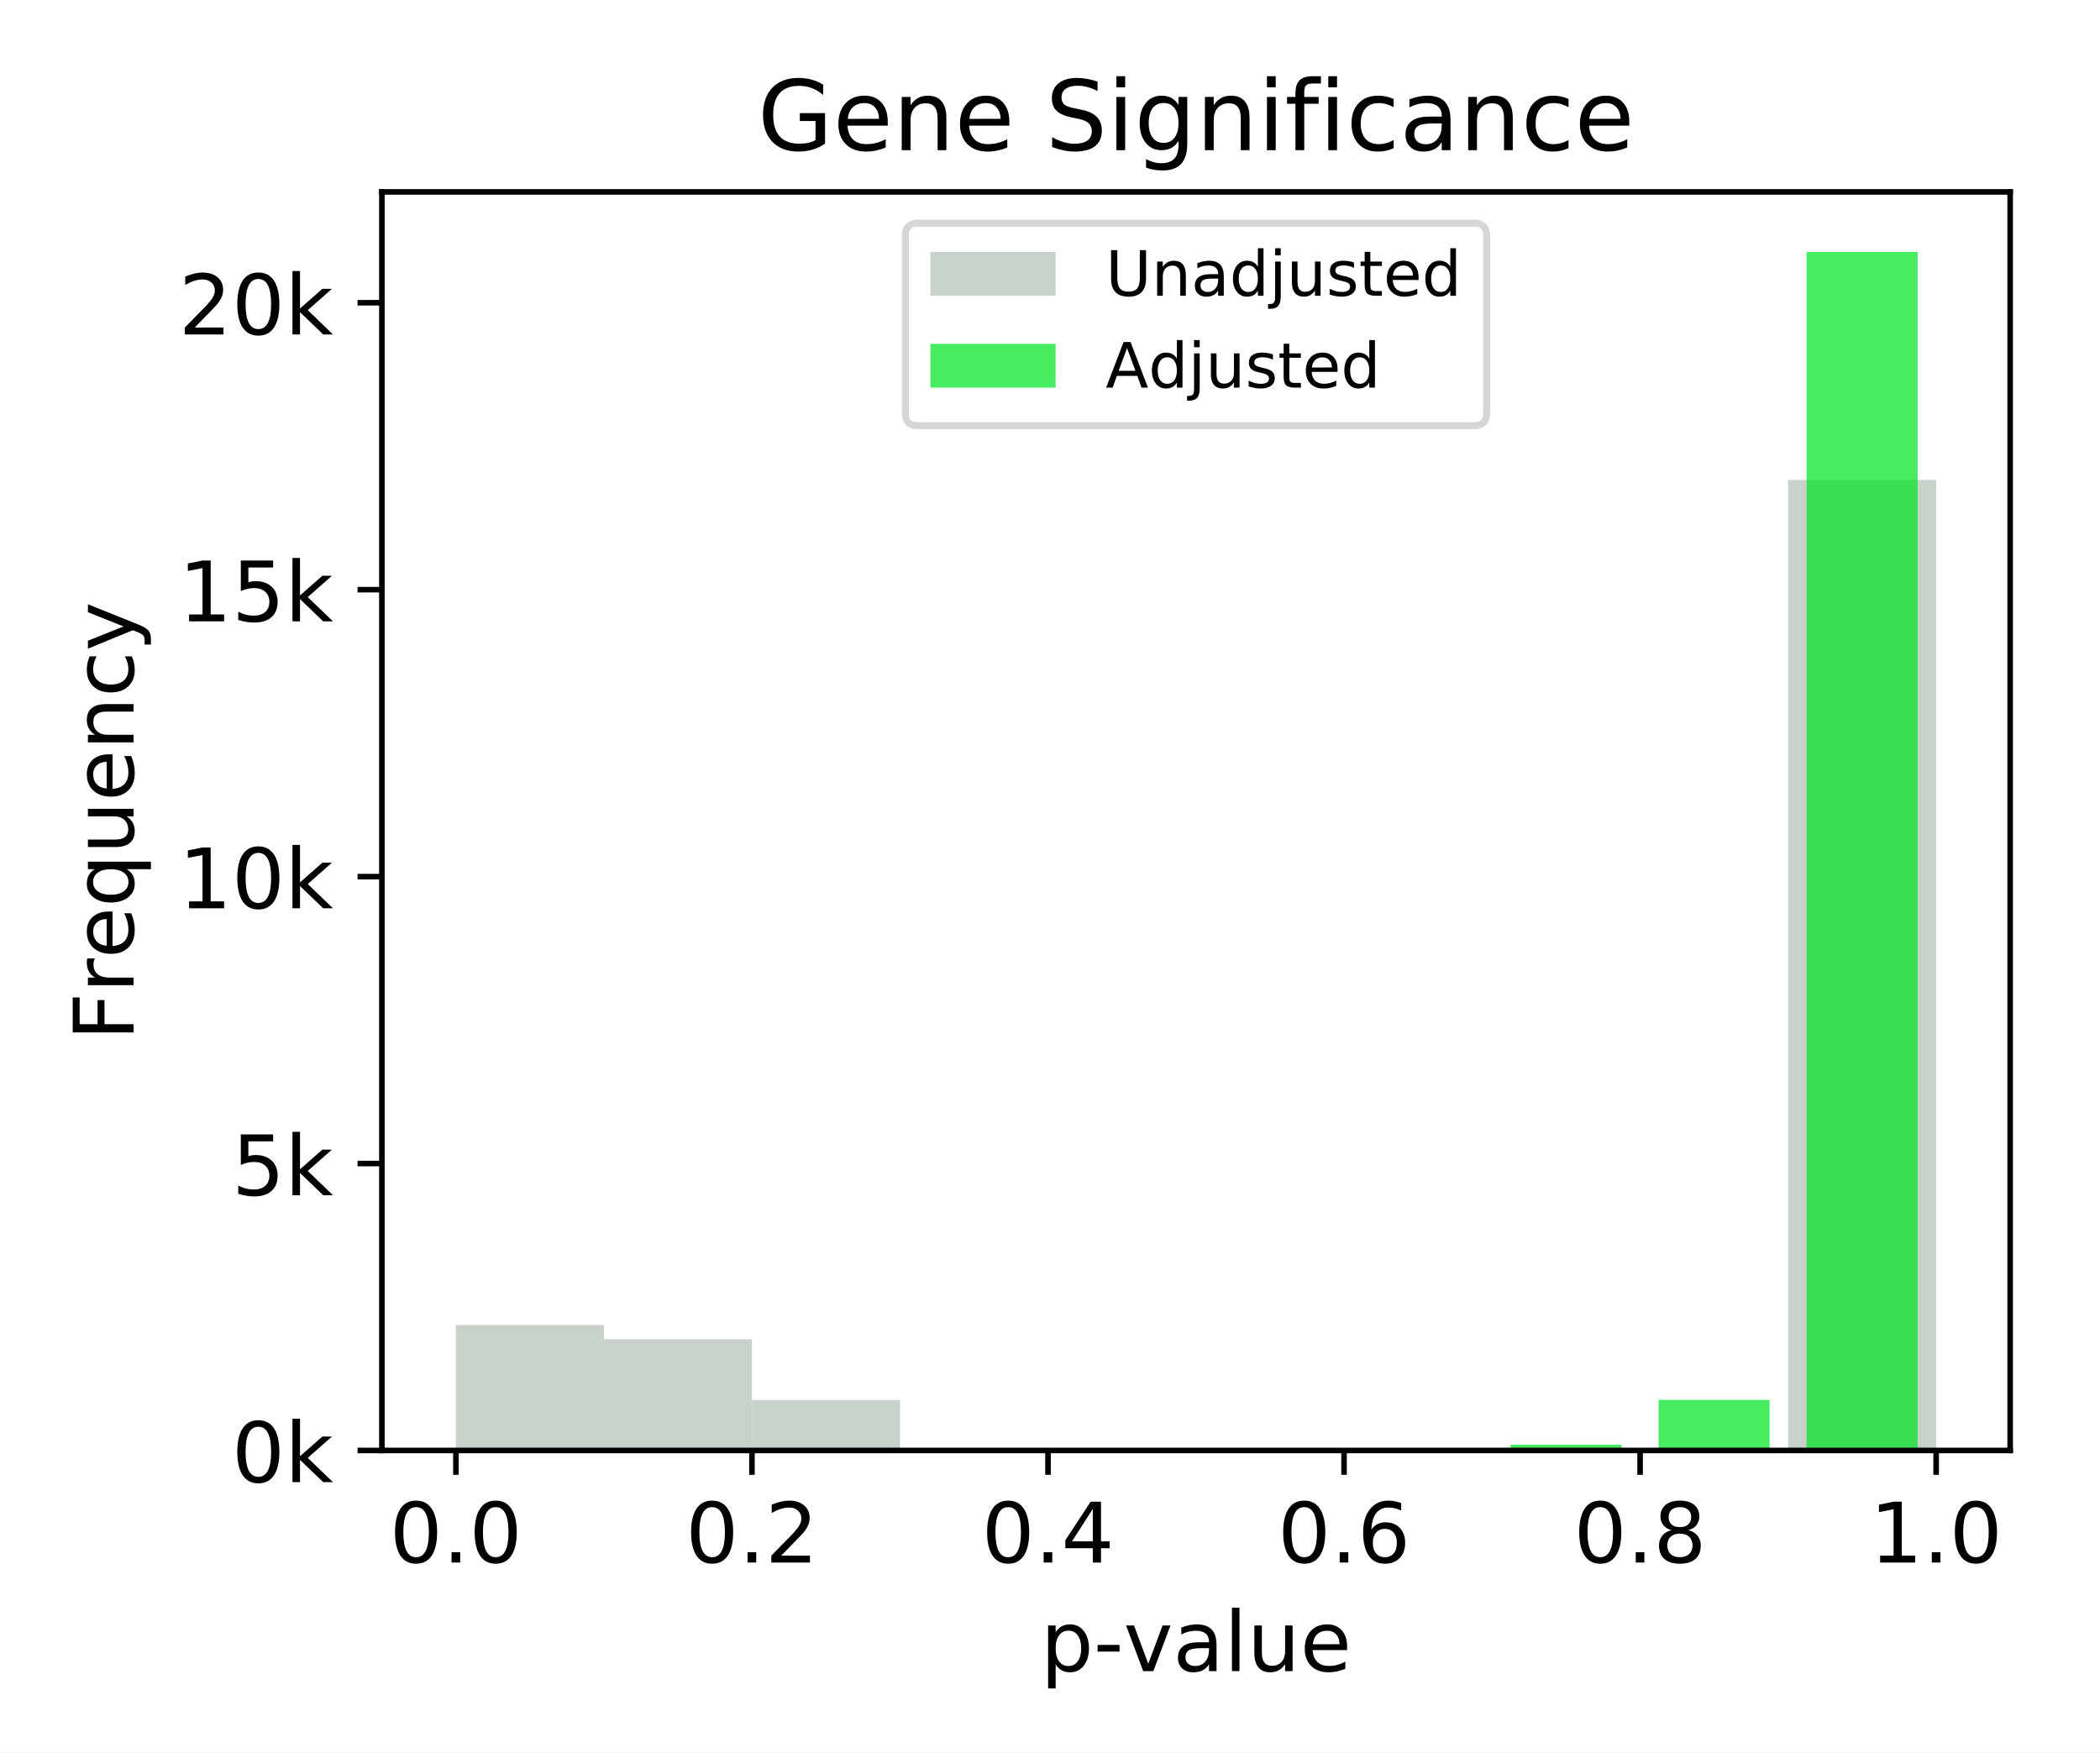
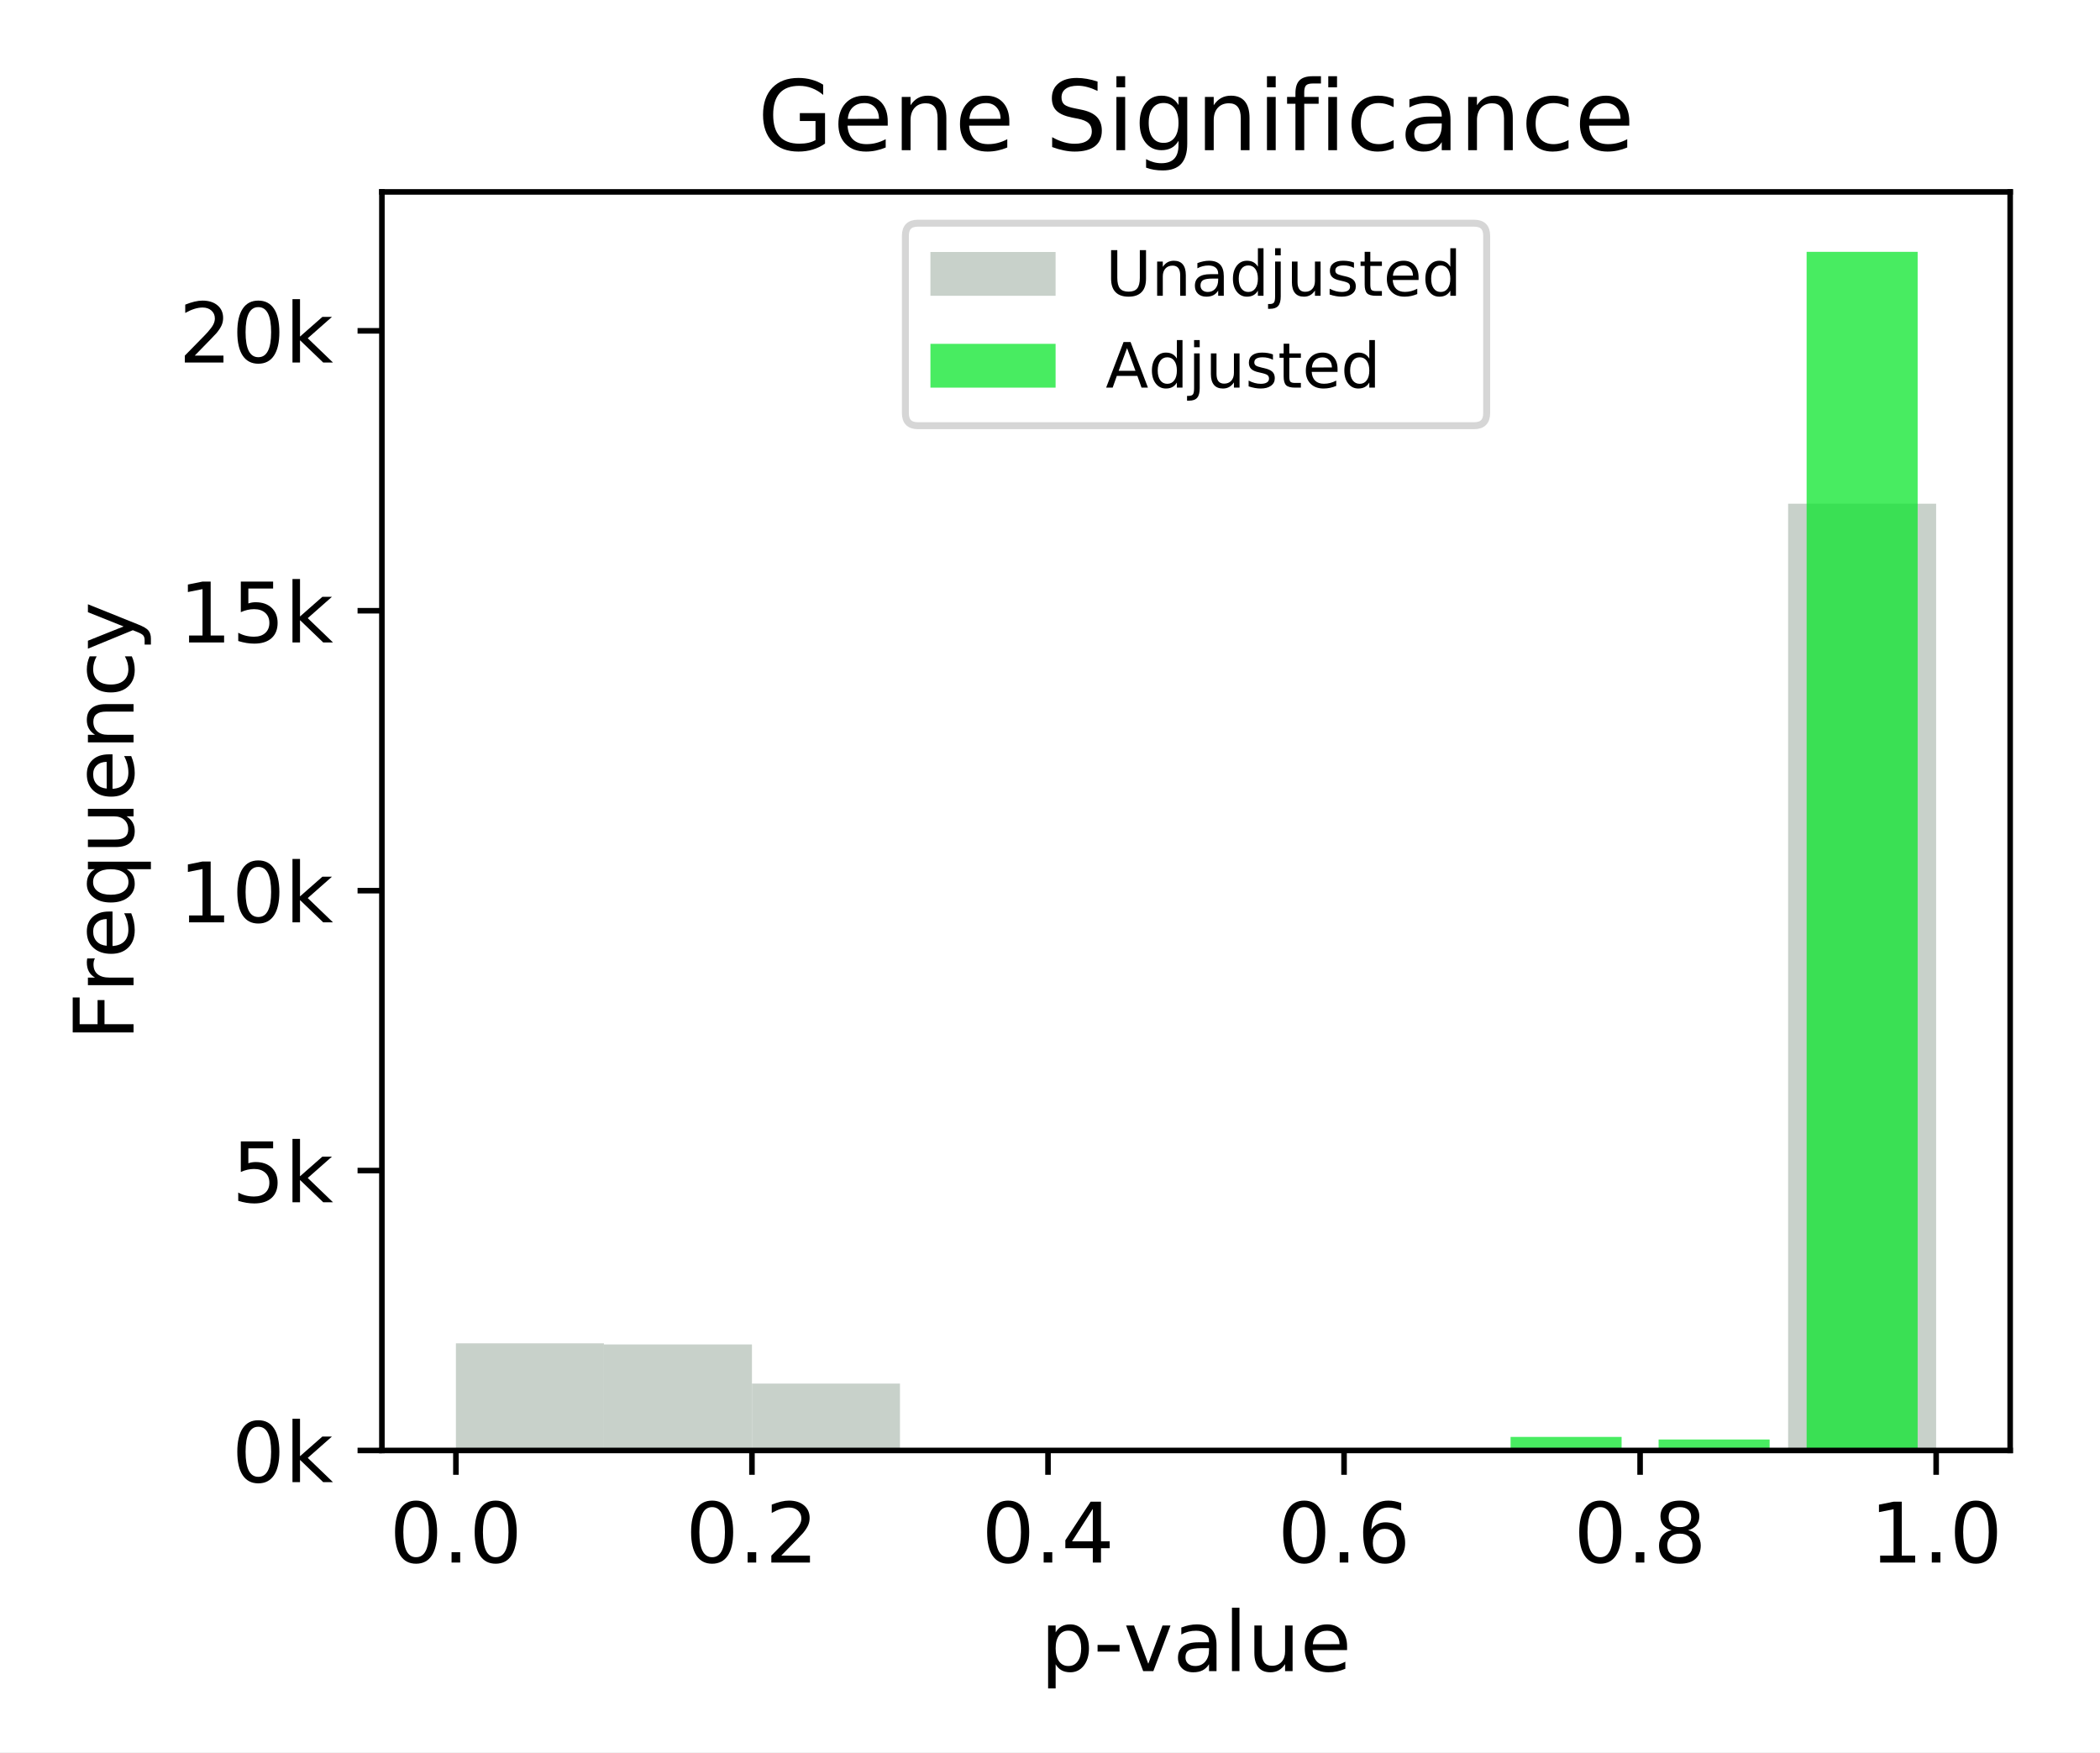
<svg xmlns="http://www.w3.org/2000/svg" xmlns:xlink="http://www.w3.org/1999/xlink" height="252pt" version="1.1" viewBox="0 0 302 252" width="302pt">
  <defs>
    <style type="text/css">
*{stroke-linecap:butt;stroke-linejoin:round;}
  </style>
  </defs>
  <g id="figure_1">
    <g id="patch_1">
      <path d="M 0 252  L 302.4 252  L 302.4 0  L 0 0  z " style="fill:#ffffff;" />
    </g>
    <g id="axes_1">
      <g id="patch_2">
        <path d="M 54.92 208.6  L 289.08 208.6  L 289.08 27.6  L 54.92 27.6  z " style="fill:#ffffff;" />
      </g>
      <g id="patch_3">
-         <path clip-path="url(#pcbbb33a0a8)" d="M 65.564 208.6  L 86.851 208.6  L 86.851 190.551  L 65.564 190.551  z " style="fill:#c8d1ca;" />
+         <path clip-path="url(#pecc62c77d8)" d="M 65.564 208.6  L 86.851 208.6  L 86.851 193.19  L 65.564 193.19  z " style="fill:#c8d1ca;" />
      </g>
      <g id="patch_4">
-         <path clip-path="url(#pcbbb33a0a8)" d="M 86.851 208.6  L 108.138 208.6  L 108.138 192.614  L 86.851 192.614  z " style="fill:#c8d1ca;" />
+         <path clip-path="url(#pecc62c77d8)" d="M 86.851 208.6  L 108.138 208.6  L 108.138 193.351  L 86.851 193.351  z " style="fill:#c8d1ca;" />
      </g>
      <g id="patch_5">
-         <path clip-path="url(#pcbbb33a0a8)" d="M 108.138 208.6  L 129.425 208.6  L 129.425 201.346  L 108.138 201.346  z " style="fill:#c8d1ca;" />
+         <path clip-path="url(#pecc62c77d8)" d="M 108.138 208.6  L 129.425 208.6  L 129.425 198.979  L 108.138 198.979  z " style="fill:#c8d1ca;" />
      </g>
      <g id="patch_6">
-         <path clip-path="url(#pcbbb33a0a8)" d="M 129.425 208.6  L 150.713 208.6  L 150.713 208.6  L 129.425 208.6  z " style="fill:#c8d1ca;" />
+         <path clip-path="url(#pecc62c77d8)" d="M 129.425 208.6  L 150.713 208.6  L 150.713 208.6  L 129.425 208.6  z " style="fill:#c8d1ca;" />
      </g>
      <g id="patch_7">
-         <path clip-path="url(#pcbbb33a0a8)" d="M 150.713 208.6  L 172 208.6  L 172 208.6  L 150.713 208.6  z " style="fill:#c8d1ca;" />
+         <path clip-path="url(#pecc62c77d8)" d="M 150.713 208.6  L 172 208.6  L 172 208.6  L 150.713 208.6  z " style="fill:#c8d1ca;" />
      </g>
      <g id="patch_8">
-         <path clip-path="url(#pcbbb33a0a8)" d="M 172 208.6  L 193.287 208.6  L 193.287 208.6  L 172 208.6  z " style="fill:#c8d1ca;" />
+         <path clip-path="url(#pecc62c77d8)" d="M 172 208.6  L 193.287 208.6  L 193.287 208.6  L 172 208.6  z " style="fill:#c8d1ca;" />
      </g>
      <g id="patch_9">
-         <path clip-path="url(#pcbbb33a0a8)" d="M 193.287 208.6  L 214.575 208.6  L 214.575 208.6  L 193.287 208.6  z " style="fill:#c8d1ca;" />
+         <path clip-path="url(#pecc62c77d8)" d="M 193.287 208.6  L 214.575 208.6  L 214.575 208.6  L 193.287 208.6  z " style="fill:#c8d1ca;" />
      </g>
      <g id="patch_10">
-         <path clip-path="url(#pcbbb33a0a8)" d="M 214.575 208.6  L 235.862 208.6  L 235.862 208.6  L 214.575 208.6  z " style="fill:#c8d1ca;" />
+         <path clip-path="url(#pecc62c77d8)" d="M 214.575 208.6  L 235.862 208.6  L 235.862 208.6  L 214.575 208.6  z " style="fill:#c8d1ca;" />
      </g>
      <g id="patch_11">
-         <path clip-path="url(#pcbbb33a0a8)" d="M 235.862 208.6  L 257.149 208.6  L 257.149 208.6  L 235.862 208.6  z " style="fill:#c8d1ca;" />
+         <path clip-path="url(#pecc62c77d8)" d="M 235.862 208.6  L 257.149 208.6  L 257.149 208.6  L 235.862 208.6  z " style="fill:#c8d1ca;" />
      </g>
      <g id="patch_12">
-         <path clip-path="url(#pcbbb33a0a8)" d="M 257.149 208.6  L 278.436 208.6  L 278.436 69.025  L 257.149 69.025  z " style="fill:#c8d1ca;" />
+         <path clip-path="url(#pecc62c77d8)" d="M 257.149 208.6  L 278.436 208.6  L 278.436 72.441  L 257.149 72.441  z " style="fill:#c8d1ca;" />
      </g>
      <g id="patch_13">
-         <path clip-path="url(#pcbbb33a0a8)" d="M 68.225 208.6  L 84.19 208.6  L 84.19 208.377  L 68.225 208.377  z " style="fill:#0be52c;opacity:0.75;" />
+         <path clip-path="url(#pecc62c77d8)" d="M 68.225 208.6  L 84.19 208.6  L 84.19 208.326  L 68.225 208.326  z " style="fill:#0be52c;opacity:0.75;" />
      </g>
      <g id="patch_14">
-         <path clip-path="url(#pcbbb33a0a8)" d="M 89.512 208.6  L 105.477 208.6  L 105.477 208.6  L 89.512 208.6  z " style="fill:#0be52c;opacity:0.75;" />
+         <path clip-path="url(#pecc62c77d8)" d="M 89.512 208.6  L 105.477 208.6  L 105.477 208.6  L 89.512 208.6  z " style="fill:#0be52c;opacity:0.75;" />
      </g>
      <g id="patch_15">
-         <path clip-path="url(#pcbbb33a0a8)" d="M 110.799 208.6  L 126.765 208.6  L 126.765 208.6  L 110.799 208.6  z " style="fill:#0be52c;opacity:0.75;" />
+         <path clip-path="url(#pecc62c77d8)" d="M 110.799 208.6  L 126.765 208.6  L 126.765 208.6  L 110.799 208.6  z " style="fill:#0be52c;opacity:0.75;" />
      </g>
      <g id="patch_16">
-         <path clip-path="url(#pcbbb33a0a8)" d="M 132.086 208.6  L 148.052 208.6  L 148.052 208.6  L 132.086 208.6  z " style="fill:#0be52c;opacity:0.75;" />
+         <path clip-path="url(#pecc62c77d8)" d="M 132.086 208.6  L 148.052 208.6  L 148.052 208.35  L 132.086 208.35  z " style="fill:#0be52c;opacity:0.75;" />
      </g>
      <g id="patch_17">
-         <path clip-path="url(#pcbbb33a0a8)" d="M 153.374 208.6  L 169.339 208.6  L 169.339 208.451  L 153.374 208.451  z " style="fill:#0be52c;opacity:0.75;" />
+         <path clip-path="url(#pecc62c77d8)" d="M 153.374 208.6  L 169.339 208.6  L 169.339 208.6  L 153.374 208.6  z " style="fill:#0be52c;opacity:0.75;" />
      </g>
      <g id="patch_18">
-         <path clip-path="url(#pcbbb33a0a8)" d="M 174.661 208.6  L 190.626 208.6  L 190.626 208.6  L 174.661 208.6  z " style="fill:#0be52c;opacity:0.75;" />
+         <path clip-path="url(#pecc62c77d8)" d="M 174.661 208.6  L 190.626 208.6  L 190.626 208.6  L 174.661 208.6  z " style="fill:#0be52c;opacity:0.75;" />
      </g>
      <g id="patch_19">
-         <path clip-path="url(#pcbbb33a0a8)" d="M 195.948 208.6  L 211.914 208.6  L 211.914 208.6  L 195.948 208.6  z " style="fill:#0be52c;opacity:0.75;" />
+         <path clip-path="url(#pecc62c77d8)" d="M 195.948 208.6  L 211.914 208.6  L 211.914 208.592  L 195.948 208.592  z " style="fill:#0be52c;opacity:0.75;" />
      </g>
      <g id="patch_20">
-         <path clip-path="url(#pcbbb33a0a8)" d="M 217.235 208.6  L 233.201 208.6  L 233.201 207.766  L 217.235 207.766  z " style="fill:#0be52c;opacity:0.75;" />
+         <path clip-path="url(#pecc62c77d8)" d="M 217.235 208.6  L 233.201 208.6  L 233.201 206.652  L 217.235 206.652  z " style="fill:#0be52c;opacity:0.75;" />
      </g>
      <g id="patch_21">
-         <path clip-path="url(#pcbbb33a0a8)" d="M 238.523 208.6  L 254.488 208.6  L 254.488 201.321  L 238.523 201.321  z " style="fill:#0be52c;opacity:0.75;" />
+         <path clip-path="url(#pecc62c77d8)" d="M 238.523 208.6  L 254.488 208.6  L 254.488 207.022  L 238.523 207.022  z " style="fill:#0be52c;opacity:0.75;" />
      </g>
      <g id="patch_22">
-         <path clip-path="url(#pcbbb33a0a8)" d="M 259.81 208.6  L 275.775 208.6  L 275.775 36.219  L 259.81 36.219  z " style="fill:#0be52c;opacity:0.75;" />
+         <path clip-path="url(#pecc62c77d8)" d="M 259.81 208.6  L 275.775 208.6  L 275.775 36.219  L 259.81 36.219  z " style="fill:#0be52c;opacity:0.75;" />
      </g>
      <g id="matplotlib.axis_1">
        <g id="xtick_1">
          <g id="line2d_1">
            <defs>
-               <path d="M 0 0  L 0 3.5  " id="mc43617c088" style="stroke:#000000;stroke-width:0.8;" />
-             </defs>
-             <g>
-               <use style="stroke:#000000;stroke-width:0.8;" x="65.564" xlink:href="#mc43617c088" y="208.6" />
+               <path d="M 0 0  L 0 3.5  " id="m2580386a80" style="stroke:#000000;stroke-width:0.8;" />
+             </defs>
+             <g>
+               <use style="stroke:#000000;stroke-width:0.8;" x="65.564" xlink:href="#m2580386a80" y="208.6" />
            </g>
          </g>
          <g id="text_1">
            <defs>
              <path d="M 31.781 66.406  Q 24.172 66.406 20.328 58.906  Q 16.5 51.422 16.5 36.375  Q 16.5 21.391 20.328 13.891  Q 24.172 6.391 31.781 6.391  Q 39.453 6.391 43.281 13.891  Q 47.125 21.391 47.125 36.375  Q 47.125 51.422 43.281 58.906  Q 39.453 66.406 31.781 66.406  z M 31.781 74.219  Q 44.047 74.219 50.516 64.516  Q 56.984 54.828 56.984 36.375  Q 56.984 17.969 50.516 8.266  Q 44.047 -1.422 31.781 -1.422  Q 19.531 -1.422 13.062 8.266  Q 6.594 17.969 6.594 36.375  Q 6.594 54.828 13.062 64.516  Q 19.531 74.219 31.781 74.219  z " id="DejaVuSans-30" />
              <path d="M 10.688 12.406  L 21 12.406  L 21 0  L 10.688 0  z " id="DejaVuSans-2e" />
            </defs>
            <g transform="translate(56.02176 224.7181)scale(0.12 -0.12)">
              <use xlink:href="#DejaVuSans-30" />
              <use x="63.623" xlink:href="#DejaVuSans-2e" />
              <use x="95.41" xlink:href="#DejaVuSans-30" />
            </g>
          </g>
        </g>
        <g id="xtick_2">
          <g id="line2d_2">
            <g>
-               <use style="stroke:#000000;stroke-width:0.8;" x="108.138" xlink:href="#mc43617c088" y="208.6" />
+               <use style="stroke:#000000;stroke-width:0.8;" x="108.138" xlink:href="#m2580386a80" y="208.6" />
            </g>
          </g>
          <g id="text_2">
            <defs>
              <path d="M 19.188 8.297  L 53.609 8.297  L 53.609 0  L 7.328 0  L 7.328 8.297  Q 12.938 14.109 22.625 23.891  Q 32.328 33.688 34.812 36.531  Q 39.547 41.844 41.422 45.531  Q 43.312 49.219 43.312 52.781  Q 43.312 58.594 39.234 62.25  Q 35.156 65.922 28.609 65.922  Q 23.969 65.922 18.812 64.312  Q 13.672 62.703 7.812 59.422  L 7.812 69.391  Q 13.766 71.781 18.938 73  Q 24.125 74.219 28.422 74.219  Q 39.75 74.219 46.484 68.547  Q 53.219 62.891 53.219 53.422  Q 53.219 48.922 51.531 44.891  Q 49.859 40.875 45.406 35.406  Q 44.188 33.984 37.641 27.219  Q 31.109 20.453 19.188 8.297  z " id="DejaVuSans-32" />
            </defs>
            <g transform="translate(98.59631 224.7181)scale(0.12 -0.12)">
              <use xlink:href="#DejaVuSans-30" />
              <use x="63.623" xlink:href="#DejaVuSans-2e" />
              <use x="95.41" xlink:href="#DejaVuSans-32" />
            </g>
          </g>
        </g>
        <g id="xtick_3">
          <g id="line2d_3">
            <g>
-               <use style="stroke:#000000;stroke-width:0.8;" x="150.713" xlink:href="#mc43617c088" y="208.6" />
+               <use style="stroke:#000000;stroke-width:0.8;" x="150.713" xlink:href="#m2580386a80" y="208.6" />
            </g>
          </g>
          <g id="text_3">
            <defs>
              <path d="M 37.797 64.312  L 12.891 25.391  L 37.797 25.391  z M 35.203 72.906  L 47.609 72.906  L 47.609 25.391  L 58.016 25.391  L 58.016 17.188  L 47.609 17.188  L 47.609 0  L 37.797 0  L 37.797 17.188  L 4.891 17.188  L 4.891 26.703  z " id="DejaVuSans-34" />
            </defs>
            <g transform="translate(141.1709 224.7181)scale(0.12 -0.12)">
              <use xlink:href="#DejaVuSans-30" />
              <use x="63.623" xlink:href="#DejaVuSans-2e" />
              <use x="95.41" xlink:href="#DejaVuSans-34" />
            </g>
          </g>
        </g>
        <g id="xtick_4">
          <g id="line2d_4">
            <g>
-               <use style="stroke:#000000;stroke-width:0.8;" x="193.287" xlink:href="#mc43617c088" y="208.6" />
+               <use style="stroke:#000000;stroke-width:0.8;" x="193.287" xlink:href="#m2580386a80" y="208.6" />
            </g>
          </g>
          <g id="text_4">
            <defs>
              <path d="M 33.016 40.375  Q 26.375 40.375 22.484 35.828  Q 18.609 31.297 18.609 23.391  Q 18.609 15.531 22.484 10.953  Q 26.375 6.391 33.016 6.391  Q 39.656 6.391 43.531 10.953  Q 47.406 15.531 47.406 23.391  Q 47.406 31.297 43.531 35.828  Q 39.656 40.375 33.016 40.375  z M 52.594 71.297  L 52.594 62.312  Q 48.875 64.062 45.094 64.984  Q 41.312 65.922 37.594 65.922  Q 27.828 65.922 22.672 59.328  Q 17.531 52.734 16.797 39.406  Q 19.672 43.656 24.016 45.922  Q 28.375 48.188 33.594 48.188  Q 44.578 48.188 50.953 41.516  Q 57.328 34.859 57.328 23.391  Q 57.328 12.156 50.688 5.359  Q 44.047 -1.422 33.016 -1.422  Q 20.359 -1.422 13.672 8.266  Q 6.984 17.969 6.984 36.375  Q 6.984 53.656 15.188 63.938  Q 23.391 74.219 37.203 74.219  Q 40.922 74.219 44.703 73.484  Q 48.484 72.75 52.594 71.297  z " id="DejaVuSans-36" />
            </defs>
            <g transform="translate(183.7454 224.7181)scale(0.12 -0.12)">
              <use xlink:href="#DejaVuSans-30" />
              <use x="63.623" xlink:href="#DejaVuSans-2e" />
              <use x="95.41" xlink:href="#DejaVuSans-36" />
            </g>
          </g>
        </g>
        <g id="xtick_5">
          <g id="line2d_5">
            <g>
-               <use style="stroke:#000000;stroke-width:0.8;" x="235.862" xlink:href="#mc43617c088" y="208.6" />
+               <use style="stroke:#000000;stroke-width:0.8;" x="235.862" xlink:href="#m2580386a80" y="208.6" />
            </g>
          </g>
          <g id="text_5">
            <defs>
              <path d="M 31.781 34.625  Q 24.75 34.625 20.719 30.859  Q 16.703 27.094 16.703 20.516  Q 16.703 13.922 20.719 10.156  Q 24.75 6.391 31.781 6.391  Q 38.812 6.391 42.859 10.172  Q 46.922 13.969 46.922 20.516  Q 46.922 27.094 42.891 30.859  Q 38.875 34.625 31.781 34.625  z M 21.922 38.812  Q 15.578 40.375 12.031 44.719  Q 8.5 49.078 8.5 55.328  Q 8.5 64.062 14.719 69.141  Q 20.953 74.219 31.781 74.219  Q 42.672 74.219 48.875 69.141  Q 55.078 64.062 55.078 55.328  Q 55.078 49.078 51.531 44.719  Q 48 40.375 41.703 38.812  Q 48.828 37.156 52.797 32.312  Q 56.781 27.484 56.781 20.516  Q 56.781 9.906 50.312 4.234  Q 43.844 -1.422 31.781 -1.422  Q 19.734 -1.422 13.25 4.234  Q 6.781 9.906 6.781 20.516  Q 6.781 27.484 10.781 32.312  Q 14.797 37.156 21.922 38.812  z M 18.312 54.391  Q 18.312 48.734 21.844 45.562  Q 25.391 42.391 31.781 42.391  Q 38.141 42.391 41.719 45.562  Q 45.312 48.734 45.312 54.391  Q 45.312 60.062 41.719 63.234  Q 38.141 66.406 31.781 66.406  Q 25.391 66.406 21.844 63.234  Q 18.312 60.062 18.312 54.391  z " id="DejaVuSans-38" />
            </defs>
            <g transform="translate(226.3199 224.7181)scale(0.12 -0.12)">
              <use xlink:href="#DejaVuSans-30" />
              <use x="63.623" xlink:href="#DejaVuSans-2e" />
              <use x="95.41" xlink:href="#DejaVuSans-38" />
            </g>
          </g>
        </g>
        <g id="xtick_6">
          <g id="line2d_6">
            <g>
-               <use style="stroke:#000000;stroke-width:0.8;" x="278.436" xlink:href="#mc43617c088" y="208.6" />
+               <use style="stroke:#000000;stroke-width:0.8;" x="278.436" xlink:href="#m2580386a80" y="208.6" />
            </g>
          </g>
          <g id="text_6">
            <defs>
              <path d="M 12.406 8.297  L 28.516 8.297  L 28.516 63.922  L 10.984 60.406  L 10.984 69.391  L 28.422 72.906  L 38.281 72.906  L 38.281 8.297  L 54.391 8.297  L 54.391 0  L 12.406 0  z " id="DejaVuSans-31" />
            </defs>
            <g transform="translate(268.8945 224.7181)scale(0.12 -0.12)">
              <use xlink:href="#DejaVuSans-31" />
              <use x="63.623" xlink:href="#DejaVuSans-2e" />
              <use x="95.41" xlink:href="#DejaVuSans-30" />
            </g>
          </g>
        </g>
        <g id="text_7">
          <defs>
            <path d="M 18.109 8.203  L 18.109 -20.797  L 9.078 -20.797  L 9.078 54.688  L 18.109 54.688  L 18.109 46.391  Q 20.953 51.266 25.266 53.625  Q 29.594 56 35.594 56  Q 45.562 56 51.781 48.094  Q 58.016 40.188 58.016 27.297  Q 58.016 14.406 51.781 6.484  Q 45.562 -1.422 35.594 -1.422  Q 29.594 -1.422 25.266 0.953  Q 20.953 3.328 18.109 8.203  z M 48.688 27.297  Q 48.688 37.203 44.609 42.844  Q 40.531 48.484 33.406 48.484  Q 26.266 48.484 22.188 42.844  Q 18.109 37.203 18.109 27.297  Q 18.109 17.391 22.188 11.75  Q 26.266 6.109 33.406 6.109  Q 40.531 6.109 44.609 11.75  Q 48.688 17.391 48.688 27.297  z " id="DejaVuSans-70" />
            <path d="M 4.891 31.391  L 31.203 31.391  L 31.203 23.391  L 4.891 23.391  z " id="DejaVuSans-2d" />
            <path d="M 2.984 54.688  L 12.5 54.688  L 29.594 8.797  L 46.688 54.688  L 56.203 54.688  L 35.688 0  L 23.484 0  z " id="DejaVuSans-76" />
            <path d="M 34.281 27.484  Q 23.391 27.484 19.188 25  Q 14.984 22.516 14.984 16.5  Q 14.984 11.719 18.141 8.906  Q 21.297 6.109 26.703 6.109  Q 34.188 6.109 38.703 11.406  Q 43.219 16.703 43.219 25.484  L 43.219 27.484  z M 52.203 31.203  L 52.203 0  L 43.219 0  L 43.219 8.297  Q 40.141 3.328 35.547 0.953  Q 30.953 -1.422 24.312 -1.422  Q 15.922 -1.422 10.953 3.297  Q 6 8.016 6 15.922  Q 6 25.141 12.172 29.828  Q 18.359 34.516 30.609 34.516  L 43.219 34.516  L 43.219 35.406  Q 43.219 41.609 39.141 45  Q 35.062 48.391 27.688 48.391  Q 23 48.391 18.547 47.266  Q 14.109 46.141 10.016 43.891  L 10.016 52.203  Q 14.938 54.109 19.578 55.047  Q 24.219 56 28.609 56  Q 40.484 56 46.344 49.844  Q 52.203 43.703 52.203 31.203  z " id="DejaVuSans-61" />
            <path d="M 9.422 75.984  L 18.406 75.984  L 18.406 0  L 9.422 0  z " id="DejaVuSans-6c" />
            <path d="M 8.5 21.578  L 8.5 54.688  L 17.484 54.688  L 17.484 21.922  Q 17.484 14.156 20.5 10.266  Q 23.531 6.391 29.594 6.391  Q 36.859 6.391 41.078 11.031  Q 45.312 15.672 45.312 23.688  L 45.312 54.688  L 54.297 54.688  L 54.297 0  L 45.312 0  L 45.312 8.406  Q 42.047 3.422 37.719 1  Q 33.406 -1.422 27.688 -1.422  Q 18.266 -1.422 13.375 4.438  Q 8.5 10.297 8.5 21.578  z M 31.109 56  z " id="DejaVuSans-75" />
            <path d="M 56.203 29.594  L 56.203 25.203  L 14.891 25.203  Q 15.484 15.922 20.484 11.062  Q 25.484 6.203 34.422 6.203  Q 39.594 6.203 44.453 7.469  Q 49.312 8.734 54.109 11.281  L 54.109 2.781  Q 49.266 0.734 44.188 -0.344  Q 39.109 -1.422 33.891 -1.422  Q 20.797 -1.422 13.156 6.188  Q 5.516 13.812 5.516 26.812  Q 5.516 40.234 12.766 48.109  Q 20.016 56 32.328 56  Q 43.359 56 49.781 48.891  Q 56.203 41.797 56.203 29.594  z M 47.219 32.234  Q 47.125 39.594 43.094 43.984  Q 39.062 48.391 32.422 48.391  Q 24.906 48.391 20.391 44.141  Q 15.875 39.891 15.188 32.172  z " id="DejaVuSans-65" />
          </defs>
          <g transform="translate(149.6387 240.3319)scale(0.12 -0.12)">
            <use xlink:href="#DejaVuSans-70" />
            <use x="63.477" xlink:href="#DejaVuSans-2d" />
            <use x="99.529" xlink:href="#DejaVuSans-76" />
            <use x="158.709" xlink:href="#DejaVuSans-61" />
            <use x="219.988" xlink:href="#DejaVuSans-6c" />
            <use x="247.771" xlink:href="#DejaVuSans-75" />
            <use x="311.15" xlink:href="#DejaVuSans-65" />
          </g>
        </g>
      </g>
      <g id="matplotlib.axis_2">
        <g id="ytick_1">
          <g id="line2d_7">
            <defs>
-               <path d="M 0 0  L -3.5 0  " id="m6821ae678a" style="stroke:#000000;stroke-width:0.8;" />
-             </defs>
-             <g>
-               <use style="stroke:#000000;stroke-width:0.8;" x="54.92" xlink:href="#m6821ae678a" y="208.6" />
+               <path d="M 0 0  L -3.5 0  " id="mc15a18f9c6" style="stroke:#000000;stroke-width:0.8;" />
+             </defs>
+             <g>
+               <use style="stroke:#000000;stroke-width:0.8;" x="54.92" xlink:href="#mc15a18f9c6" y="208.6" />
            </g>
          </g>
          <g id="text_8">
            <defs>
              <path d="M 9.078 75.984  L 18.109 75.984  L 18.109 31.109  L 44.922 54.688  L 56.391 54.688  L 27.391 29.109  L 57.625 0  L 45.906 0  L 18.109 26.703  L 18.109 0  L 9.078 0  z " id="DejaVuSans-6b" />
            </defs>
            <g transform="translate(33.33625 213.1591)scale(0.12 -0.12)">
              <use xlink:href="#DejaVuSans-30" />
              <use x="63.623" xlink:href="#DejaVuSans-6b" />
            </g>
          </g>
        </g>
        <g id="ytick_2">
          <g id="line2d_8">
            <g>
-               <use style="stroke:#000000;stroke-width:0.8;" x="54.92" xlink:href="#m6821ae678a" y="167.335" />
+               <use style="stroke:#000000;stroke-width:0.8;" x="54.92" xlink:href="#mc15a18f9c6" y="168.345" />
            </g>
          </g>
          <g id="text_9">
            <defs>
              <path d="M 10.797 72.906  L 49.516 72.906  L 49.516 64.594  L 19.828 64.594  L 19.828 46.734  Q 21.969 47.469 24.109 47.828  Q 26.266 48.188 28.422 48.188  Q 40.625 48.188 47.75 41.5  Q 54.891 34.812 54.891 23.391  Q 54.891 11.625 47.562 5.094  Q 40.234 -1.422 26.906 -1.422  Q 22.312 -1.422 17.547 -0.641  Q 12.797 0.141 7.719 1.703  L 7.719 11.625  Q 12.109 9.234 16.797 8.062  Q 21.484 6.891 26.703 6.891  Q 35.156 6.891 40.078 11.328  Q 45.016 15.766 45.016 23.391  Q 45.016 31 40.078 35.438  Q 35.156 39.891 26.703 39.891  Q 22.75 39.891 18.812 39.016  Q 14.891 38.141 10.797 36.281  z " id="DejaVuSans-35" />
            </defs>
-             <g transform="translate(33.33625 171.8939)scale(0.12 -0.12)">
+             <g transform="translate(33.33625 172.9038)scale(0.12 -0.12)">
              <use xlink:href="#DejaVuSans-35" />
              <use x="63.623" xlink:href="#DejaVuSans-6b" />
            </g>
          </g>
        </g>
        <g id="ytick_3">
          <g id="line2d_9">
            <g>
-               <use style="stroke:#000000;stroke-width:0.8;" x="54.92" xlink:href="#m6821ae678a" y="126.07" />
+               <use style="stroke:#000000;stroke-width:0.8;" x="54.92" xlink:href="#mc15a18f9c6" y="128.09" />
            </g>
          </g>
          <g id="text_10">
-             <g transform="translate(25.70125 130.6288)scale(0.12 -0.12)">
+             <g transform="translate(25.70125 132.6486)scale(0.12 -0.12)">
              <use xlink:href="#DejaVuSans-31" />
              <use x="63.623" xlink:href="#DejaVuSans-30" />
              <use x="127.246" xlink:href="#DejaVuSans-6b" />
            </g>
          </g>
        </g>
        <g id="ytick_4">
          <g id="line2d_10">
            <g>
-               <use style="stroke:#000000;stroke-width:0.8;" x="54.92" xlink:href="#m6821ae678a" y="84.805" />
+               <use style="stroke:#000000;stroke-width:0.8;" x="54.92" xlink:href="#mc15a18f9c6" y="87.834" />
            </g>
          </g>
          <g id="text_11">
-             <g transform="translate(25.70125 89.36367)scale(0.12 -0.12)">
+             <g transform="translate(25.70125 92.39337)scale(0.12 -0.12)">
              <use xlink:href="#DejaVuSans-31" />
              <use x="63.623" xlink:href="#DejaVuSans-35" />
              <use x="127.246" xlink:href="#DejaVuSans-6b" />
            </g>
          </g>
        </g>
        <g id="ytick_5">
          <g id="line2d_11">
            <g>
-               <use style="stroke:#000000;stroke-width:0.8;" x="54.92" xlink:href="#m6821ae678a" y="43.539" />
+               <use style="stroke:#000000;stroke-width:0.8;" x="54.92" xlink:href="#mc15a18f9c6" y="47.579" />
            </g>
          </g>
          <g id="text_12">
-             <g transform="translate(25.70125 48.09854)scale(0.12 -0.12)">
+             <g transform="translate(25.70125 52.13814)scale(0.12 -0.12)">
              <use xlink:href="#DejaVuSans-32" />
              <use x="63.623" xlink:href="#DejaVuSans-30" />
              <use x="127.246" xlink:href="#DejaVuSans-6b" />
            </g>
          </g>
        </g>
        <g id="text_13">
          <defs>
            <path d="M 9.812 72.906  L 51.703 72.906  L 51.703 64.594  L 19.672 64.594  L 19.672 43.109  L 48.578 43.109  L 48.578 34.812  L 19.672 34.812  L 19.672 0  L 9.812 0  z " id="DejaVuSans-46" />
            <path d="M 41.109 46.297  Q 39.594 47.172 37.812 47.578  Q 36.031 48 33.891 48  Q 26.266 48 22.188 43.047  Q 18.109 38.094 18.109 28.812  L 18.109 0  L 9.078 0  L 9.078 54.688  L 18.109 54.688  L 18.109 46.188  Q 20.953 51.172 25.484 53.578  Q 30.031 56 36.531 56  Q 37.453 56 38.578 55.875  Q 39.703 55.766 41.062 55.516  z " id="DejaVuSans-72" />
            <path d="M 14.797 27.297  Q 14.797 17.391 18.875 11.75  Q 22.953 6.109 30.078 6.109  Q 37.203 6.109 41.297 11.75  Q 45.406 17.391 45.406 27.297  Q 45.406 37.203 41.297 42.844  Q 37.203 48.484 30.078 48.484  Q 22.953 48.484 18.875 42.844  Q 14.797 37.203 14.797 27.297  z M 45.406 8.203  Q 42.578 3.328 38.25 0.953  Q 33.938 -1.422 27.875 -1.422  Q 17.969 -1.422 11.734 6.484  Q 5.516 14.406 5.516 27.297  Q 5.516 40.188 11.734 48.094  Q 17.969 56 27.875 56  Q 33.938 56 38.25 53.625  Q 42.578 51.266 45.406 46.391  L 45.406 54.688  L 54.391 54.688  L 54.391 -20.797  L 45.406 -20.797  z " id="DejaVuSans-71" />
            <path d="M 54.891 33.016  L 54.891 0  L 45.906 0  L 45.906 32.719  Q 45.906 40.484 42.875 44.328  Q 39.844 48.188 33.797 48.188  Q 26.516 48.188 22.312 43.547  Q 18.109 38.922 18.109 30.906  L 18.109 0  L 9.078 0  L 9.078 54.688  L 18.109 54.688  L 18.109 46.188  Q 21.344 51.125 25.703 53.562  Q 30.078 56 35.797 56  Q 45.219 56 50.047 50.172  Q 54.891 44.344 54.891 33.016  z " id="DejaVuSans-6e" />
            <path d="M 48.781 52.594  L 48.781 44.188  Q 44.969 46.297 41.141 47.344  Q 37.312 48.391 33.406 48.391  Q 24.656 48.391 19.812 42.844  Q 14.984 37.312 14.984 27.297  Q 14.984 17.281 19.812 11.734  Q 24.656 6.203 33.406 6.203  Q 37.312 6.203 41.141 7.25  Q 44.969 8.297 48.781 10.406  L 48.781 2.094  Q 45.016 0.344 40.984 -0.531  Q 36.969 -1.422 32.422 -1.422  Q 20.062 -1.422 12.781 6.344  Q 5.516 14.109 5.516 27.297  Q 5.516 40.672 12.859 48.328  Q 20.219 56 33.016 56  Q 37.156 56 41.109 55.141  Q 45.062 54.297 48.781 52.594  z " id="DejaVuSans-63" />
            <path d="M 32.172 -5.078  Q 28.375 -14.844 24.75 -17.812  Q 21.141 -20.797 15.094 -20.797  L 7.906 -20.797  L 7.906 -13.281  L 13.188 -13.281  Q 16.891 -13.281 18.938 -11.516  Q 21 -9.766 23.484 -3.219  L 25.094 0.875  L 2.984 54.688  L 12.5 54.688  L 29.594 11.922  L 46.688 54.688  L 56.203 54.688  z " id="DejaVuSans-79" />
          </defs>
          <g transform="translate(19.20563 149.6572)rotate(-90)scale(0.12 -0.12)">
            <use xlink:href="#DejaVuSans-46" />
            <use x="57.41" xlink:href="#DejaVuSans-72" />
            <use x="98.492" xlink:href="#DejaVuSans-65" />
            <use x="160.016" xlink:href="#DejaVuSans-71" />
            <use x="223.492" xlink:href="#DejaVuSans-75" />
            <use x="286.871" xlink:href="#DejaVuSans-65" />
            <use x="348.395" xlink:href="#DejaVuSans-6e" />
            <use x="411.773" xlink:href="#DejaVuSans-63" />
            <use x="466.754" xlink:href="#DejaVuSans-79" />
          </g>
        </g>
      </g>
      <g id="patch_23">
        <path d="M 54.92 208.6  L 54.92 27.6  " style="fill:none;stroke:#000000;stroke-linecap:square;stroke-linejoin:miter;stroke-width:0.8;" />
      </g>
      <g id="patch_24">
        <path d="M 289.08 208.6  L 289.08 27.6  " style="fill:none;stroke:#000000;stroke-linecap:square;stroke-linejoin:miter;stroke-width:0.8;" />
      </g>
      <g id="patch_25">
        <path d="M 54.92 208.6  L 289.08 208.6  " style="fill:none;stroke:#000000;stroke-linecap:square;stroke-linejoin:miter;stroke-width:0.8;" />
      </g>
      <g id="patch_26">
        <path d="M 54.92 27.6  L 289.08 27.6  " style="fill:none;stroke:#000000;stroke-linecap:square;stroke-linejoin:miter;stroke-width:0.8;" />
      </g>
      <g id="text_14">
        <defs>
          <path d="M 59.516 10.406  L 59.516 29.984  L 43.406 29.984  L 43.406 38.094  L 69.281 38.094  L 69.281 6.781  Q 63.578 2.734 56.688 0.656  Q 49.812 -1.422 42 -1.422  Q 24.906 -1.422 15.25 8.562  Q 5.609 18.562 5.609 36.375  Q 5.609 54.25 15.25 64.234  Q 24.906 74.219 42 74.219  Q 49.125 74.219 55.547 72.453  Q 61.969 70.703 67.391 67.281  L 67.391 56.781  Q 61.922 61.422 55.766 63.766  Q 49.609 66.109 42.828 66.109  Q 29.438 66.109 22.719 58.641  Q 16.016 51.172 16.016 36.375  Q 16.016 21.625 22.719 14.156  Q 29.438 6.688 42.828 6.688  Q 48.047 6.688 52.141 7.594  Q 56.25 8.5 59.516 10.406  z " id="DejaVuSans-47" />
          <path id="DejaVuSans-20" />
          <path d="M 53.516 70.516  L 53.516 60.891  Q 47.906 63.578 42.922 64.891  Q 37.938 66.219 33.297 66.219  Q 25.25 66.219 20.875 63.094  Q 16.5 59.969 16.5 54.203  Q 16.5 49.359 19.406 46.891  Q 22.312 44.438 30.422 42.922  L 36.375 41.703  Q 47.406 39.594 52.656 34.297  Q 57.906 29 57.906 20.125  Q 57.906 9.516 50.797 4.047  Q 43.703 -1.422 29.984 -1.422  Q 24.812 -1.422 18.969 -0.25  Q 13.141 0.922 6.891 3.219  L 6.891 13.375  Q 12.891 10.016 18.656 8.297  Q 24.422 6.594 29.984 6.594  Q 38.422 6.594 43.016 9.906  Q 47.609 13.234 47.609 19.391  Q 47.609 24.75 44.312 27.781  Q 41.016 30.812 33.5 32.328  L 27.484 33.5  Q 16.453 35.688 11.516 40.375  Q 6.594 45.062 6.594 53.422  Q 6.594 63.094 13.406 68.656  Q 20.219 74.219 32.172 74.219  Q 37.312 74.219 42.625 73.281  Q 47.953 72.359 53.516 70.516  z " id="DejaVuSans-53" />
          <path d="M 9.422 54.688  L 18.406 54.688  L 18.406 0  L 9.422 0  z M 9.422 75.984  L 18.406 75.984  L 18.406 64.594  L 9.422 64.594  z " id="DejaVuSans-69" />
          <path d="M 45.406 27.984  Q 45.406 37.75 41.375 43.109  Q 37.359 48.484 30.078 48.484  Q 22.859 48.484 18.828 43.109  Q 14.797 37.75 14.797 27.984  Q 14.797 18.266 18.828 12.891  Q 22.859 7.516 30.078 7.516  Q 37.359 7.516 41.375 12.891  Q 45.406 18.266 45.406 27.984  z M 54.391 6.781  Q 54.391 -7.172 48.188 -13.984  Q 42 -20.797 29.203 -20.797  Q 24.469 -20.797 20.266 -20.094  Q 16.062 -19.391 12.109 -17.922  L 12.109 -9.188  Q 16.062 -11.328 19.922 -12.344  Q 23.781 -13.375 27.781 -13.375  Q 36.625 -13.375 41.016 -8.766  Q 45.406 -4.156 45.406 5.172  L 45.406 9.625  Q 42.625 4.781 38.281 2.391  Q 33.938 0 27.875 0  Q 17.828 0 11.672 7.656  Q 5.516 15.328 5.516 27.984  Q 5.516 40.672 11.672 48.328  Q 17.828 56 27.875 56  Q 33.938 56 38.281 53.609  Q 42.625 51.219 45.406 46.391  L 45.406 54.688  L 54.391 54.688  z " id="DejaVuSans-67" />
          <path d="M 37.109 75.984  L 37.109 68.5  L 28.516 68.5  Q 23.688 68.5 21.797 66.547  Q 19.922 64.594 19.922 59.516  L 19.922 54.688  L 34.719 54.688  L 34.719 47.703  L 19.922 47.703  L 19.922 0  L 10.891 0  L 10.891 47.703  L 2.297 47.703  L 2.297 54.688  L 10.891 54.688  L 10.891 58.5  Q 10.891 67.625 15.141 71.797  Q 19.391 75.984 28.609 75.984  z " id="DejaVuSans-66" />
        </defs>
        <g transform="translate(108.9475 21.6)scale(0.14 -0.14)">
          <use xlink:href="#DejaVuSans-47" />
          <use x="77.49" xlink:href="#DejaVuSans-65" />
          <use x="139.014" xlink:href="#DejaVuSans-6e" />
          <use x="202.393" xlink:href="#DejaVuSans-65" />
          <use x="263.916" xlink:href="#DejaVuSans-20" />
          <use x="295.703" xlink:href="#DejaVuSans-53" />
          <use x="359.18" xlink:href="#DejaVuSans-69" />
          <use x="386.963" xlink:href="#DejaVuSans-67" />
          <use x="450.439" xlink:href="#DejaVuSans-6e" />
          <use x="513.818" xlink:href="#DejaVuSans-69" />
          <use x="541.602" xlink:href="#DejaVuSans-66" />
          <use x="576.807" xlink:href="#DejaVuSans-69" />
          <use x="604.59" xlink:href="#DejaVuSans-63" />
          <use x="659.57" xlink:href="#DejaVuSans-61" />
          <use x="720.85" xlink:href="#DejaVuSans-6e" />
          <use x="784.229" xlink:href="#DejaVuSans-63" />
          <use x="839.209" xlink:href="#DejaVuSans-65" />
        </g>
      </g>
      <g id="legend_1">
        <g id="patch_27">
          <path d="M 132.004 61.221  L 211.996 61.221  Q 213.796 61.221 213.796 59.421  L 213.796 33.9  Q 213.796 32.1 211.996 32.1  L 132.004 32.1  Q 130.204 32.1 130.204 33.9  L 130.204 59.421  Q 130.204 61.221 132.004 61.221  z " style="fill:#ffffff;opacity:0.8;stroke:#cccccc;stroke-linejoin:miter;" />
        </g>
        <g id="patch_28">
          <path d="M 133.804 42.539  L 151.804 42.539  L 151.804 36.239  L 133.804 36.239  z " style="fill:#c8d1ca;" />
        </g>
        <g id="text_15">
          <defs>
            <path d="M 8.688 72.906  L 18.609 72.906  L 18.609 28.609  Q 18.609 16.891 22.844 11.734  Q 27.094 6.594 36.625 6.594  Q 46.094 6.594 50.344 11.734  Q 54.594 16.891 54.594 28.609  L 54.594 72.906  L 64.5 72.906  L 64.5 27.391  Q 64.5 13.141 57.438 5.859  Q 50.391 -1.422 36.625 -1.422  Q 22.797 -1.422 15.734 5.859  Q 8.688 13.141 8.688 27.391  z " id="DejaVuSans-55" />
            <path d="M 45.406 46.391  L 45.406 75.984  L 54.391 75.984  L 54.391 0  L 45.406 0  L 45.406 8.203  Q 42.578 3.328 38.25 0.953  Q 33.938 -1.422 27.875 -1.422  Q 17.969 -1.422 11.734 6.484  Q 5.516 14.406 5.516 27.297  Q 5.516 40.188 11.734 48.094  Q 17.969 56 27.875 56  Q 33.938 56 38.25 53.625  Q 42.578 51.266 45.406 46.391  z M 14.797 27.297  Q 14.797 17.391 18.875 11.75  Q 22.953 6.109 30.078 6.109  Q 37.203 6.109 41.297 11.75  Q 45.406 17.391 45.406 27.297  Q 45.406 37.203 41.297 42.844  Q 37.203 48.484 30.078 48.484  Q 22.953 48.484 18.875 42.844  Q 14.797 37.203 14.797 27.297  z " id="DejaVuSans-64" />
            <path d="M 9.422 54.688  L 18.406 54.688  L 18.406 -0.984  Q 18.406 -11.422 14.422 -16.109  Q 10.453 -20.797 1.609 -20.797  L -1.812 -20.797  L -1.812 -13.188  L 0.594 -13.188  Q 5.719 -13.188 7.562 -10.812  Q 9.422 -8.453 9.422 -0.984  z M 9.422 75.984  L 18.406 75.984  L 18.406 64.594  L 9.422 64.594  z " id="DejaVuSans-6a" />
            <path d="M 44.281 53.078  L 44.281 44.578  Q 40.484 46.531 36.375 47.5  Q 32.281 48.484 27.875 48.484  Q 21.188 48.484 17.844 46.438  Q 14.5 44.391 14.5 40.281  Q 14.5 37.156 16.891 35.375  Q 19.281 33.594 26.516 31.984  L 29.594 31.297  Q 39.156 29.25 43.188 25.516  Q 47.219 21.781 47.219 15.094  Q 47.219 7.469 41.188 3.016  Q 35.156 -1.422 24.609 -1.422  Q 20.219 -1.422 15.453 -0.562  Q 10.688 0.297 5.422 2  L 5.422 11.281  Q 10.406 8.688 15.234 7.391  Q 20.062 6.109 24.812 6.109  Q 31.156 6.109 34.562 8.281  Q 37.984 10.453 37.984 14.406  Q 37.984 18.062 35.516 20.016  Q 33.062 21.969 24.703 23.781  L 21.578 24.516  Q 13.234 26.266 9.516 29.906  Q 5.812 33.547 5.812 39.891  Q 5.812 47.609 11.281 51.797  Q 16.75 56 26.812 56  Q 31.781 56 36.172 55.266  Q 40.578 54.547 44.281 53.078  z " id="DejaVuSans-73" />
            <path d="M 18.312 70.219  L 18.312 54.688  L 36.812 54.688  L 36.812 47.703  L 18.312 47.703  L 18.312 18.016  Q 18.312 11.328 20.141 9.422  Q 21.969 7.516 27.594 7.516  L 36.812 7.516  L 36.812 0  L 27.594 0  Q 17.188 0 13.234 3.875  Q 9.281 7.766 9.281 18.016  L 9.281 47.703  L 2.688 47.703  L 2.688 54.688  L 9.281 54.688  L 9.281 70.219  z " id="DejaVuSans-74" />
          </defs>
          <g transform="translate(159.0041 42.53859)scale(0.09 -0.09)">
            <use xlink:href="#DejaVuSans-55" />
            <use x="73.193" xlink:href="#DejaVuSans-6e" />
            <use x="136.572" xlink:href="#DejaVuSans-61" />
            <use x="197.852" xlink:href="#DejaVuSans-64" />
            <use x="261.328" xlink:href="#DejaVuSans-6a" />
            <use x="289.111" xlink:href="#DejaVuSans-75" />
            <use x="352.49" xlink:href="#DejaVuSans-73" />
            <use x="404.59" xlink:href="#DejaVuSans-74" />
            <use x="443.799" xlink:href="#DejaVuSans-65" />
            <use x="505.322" xlink:href="#DejaVuSans-64" />
          </g>
        </g>
        <g id="patch_29">
          <path d="M 133.804 55.749  L 151.804 55.749  L 151.804 49.449  L 133.804 49.449  z " style="fill:#0be52c;opacity:0.75;" />
        </g>
        <g id="text_16">
          <defs>
            <path d="M 34.188 63.188  L 20.797 26.906  L 47.609 26.906  z M 28.609 72.906  L 39.797 72.906  L 67.578 0  L 57.328 0  L 50.688 18.703  L 17.828 18.703  L 11.188 0  L 0.781 0  z " id="DejaVuSans-41" />
          </defs>
          <g transform="translate(159.0041 55.74891)scale(0.09 -0.09)">
            <use xlink:href="#DejaVuSans-41" />
            <use x="68.393" xlink:href="#DejaVuSans-64" />
            <use x="131.869" xlink:href="#DejaVuSans-6a" />
            <use x="159.652" xlink:href="#DejaVuSans-75" />
            <use x="223.031" xlink:href="#DejaVuSans-73" />
            <use x="275.131" xlink:href="#DejaVuSans-74" />
            <use x="314.34" xlink:href="#DejaVuSans-65" />
            <use x="375.863" xlink:href="#DejaVuSans-64" />
          </g>
        </g>
      </g>
    </g>
  </g>
  <defs>
-     <clipPath id="pcbbb33a0a8">
+     <clipPath id="pecc62c77d8">
      <rect height="181" width="234.16" x="54.92" y="27.6" />
    </clipPath>
  </defs>
</svg>
